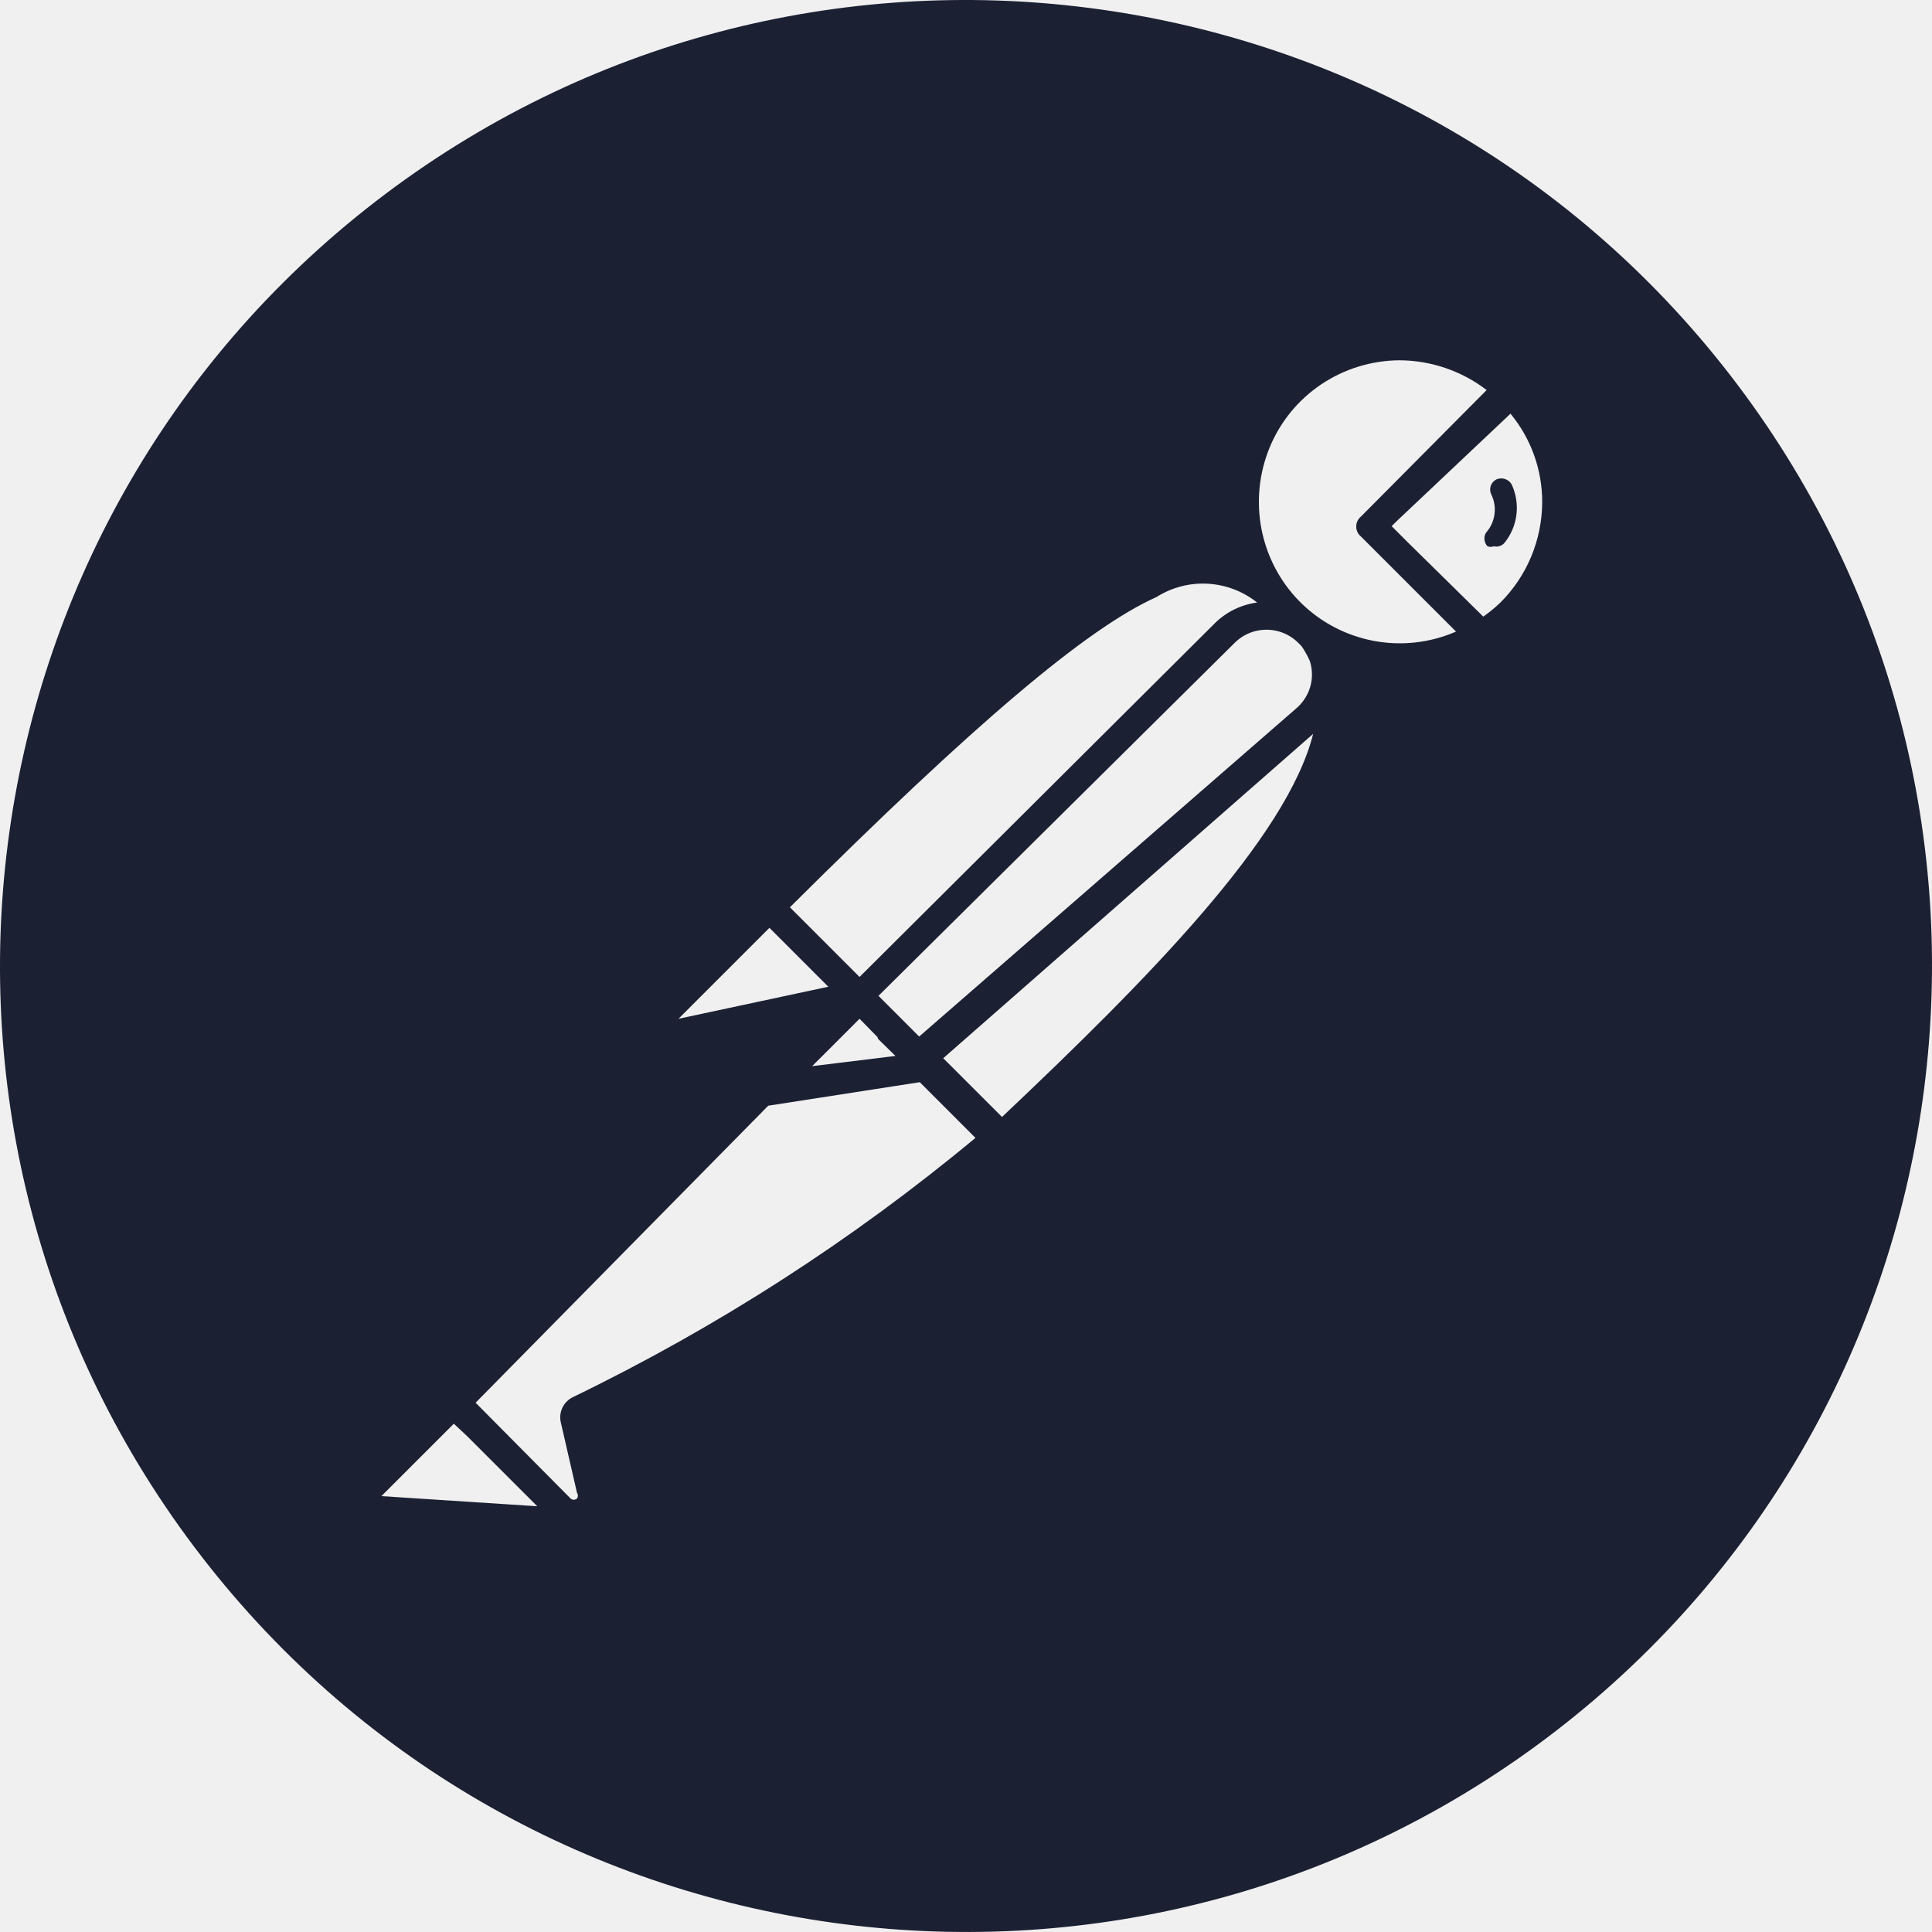
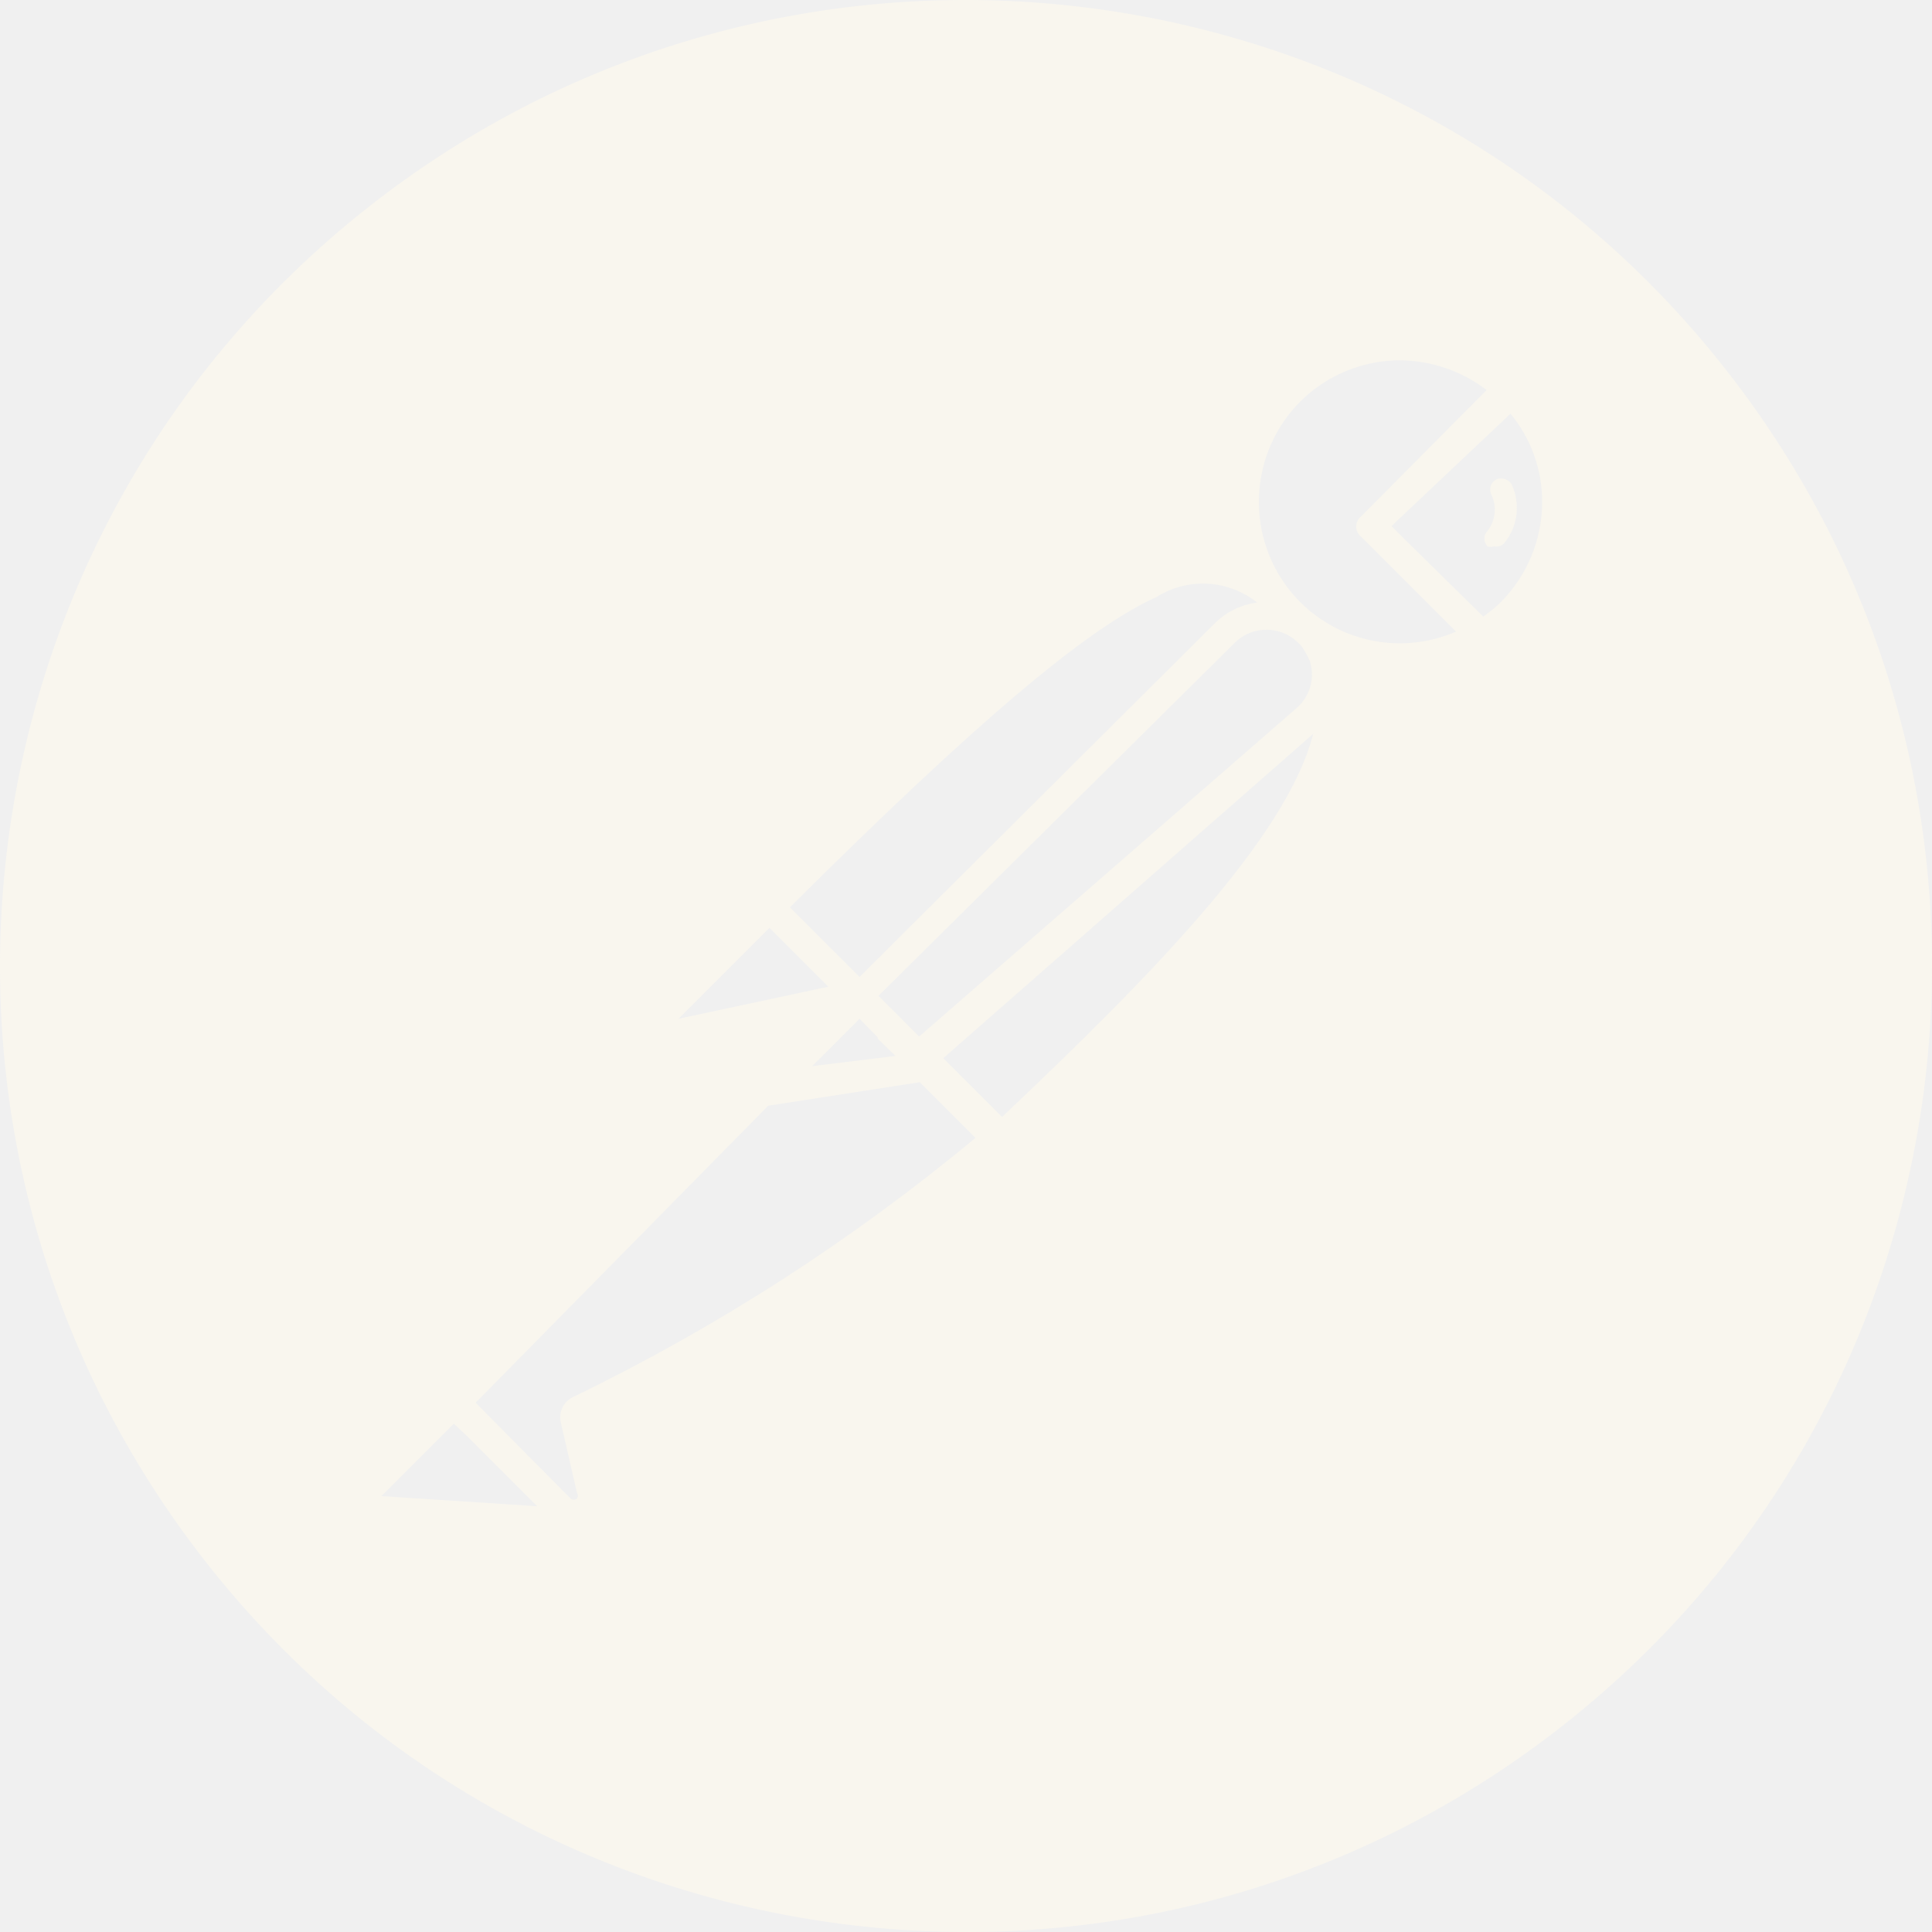
- <svg xmlns="http://www.w3.org/2000/svg" fill="#1C2033" width="52" height="52" viewBox="0 0 64 64">
+ <svg xmlns="http://www.w3.org/2000/svg" fill="#F9F6EE" width="52" height="52" viewBox="0 0 64 64">
  <g clip-path="url(#clip0_412_105)">
    <path d="M57.326 12.442C46.524 -1.545 26.43 -4.127 12.442 6.674C-1.545 17.476 -4.127 37.571 6.674 51.557C17.476 65.545 37.571 68.127 51.559 57.326C51.561 57.324 51.563 57.322 51.566 57.32C65.545 46.516 68.126 26.427 57.326 12.442ZM49.136 20.426L46.638 17.968L46.1 17.43L46.25 17.28L50.037 13.704C50.717 14.526 51.089 15.561 51.087 16.63C51.084 17.881 50.586 19.08 49.7 19.963C49.523 20.131 49.335 20.285 49.136 20.426ZM15.034 47.162L15.477 47.577L17.798 49.897L12.634 49.561L15.034 47.162ZM46.367 11.935C47.409 11.942 48.42 12.287 49.247 12.921L45.087 17.108L45.086 17.109C45.061 17.129 45.039 17.151 45.019 17.176C45.016 17.18 45.012 17.185 45.009 17.19C45.002 17.199 44.995 17.209 44.989 17.219C44.983 17.229 44.978 17.239 44.972 17.249C44.965 17.264 44.957 17.28 44.952 17.296C44.95 17.302 44.948 17.308 44.946 17.314C44.944 17.319 44.942 17.325 44.941 17.331C44.898 17.49 44.95 17.667 45.086 17.776L48.233 20.922C46.47 21.69 44.417 21.298 43.061 19.935C41.729 18.593 41.341 16.582 42.054 14.835C42.767 13.088 44.467 11.945 46.367 11.935ZM43.46 22.388C43.448 22.799 43.263 23.185 42.953 23.455L30.491 34.3L30.449 34.337L29.994 33.882L29.797 33.684L29.7 33.587L29.421 33.309L29.314 33.202L29.101 32.988L40.9 21.295C41.105 21.091 41.355 20.958 41.618 20.898C41.7 20.879 41.784 20.867 41.867 20.863C42.009 20.854 42.151 20.866 42.289 20.898C42.401 20.924 42.512 20.963 42.617 21.015C42.67 21.041 42.722 21.071 42.772 21.104C42.825 21.138 42.875 21.176 42.924 21.218C42.952 21.242 42.98 21.268 43.007 21.295C43.049 21.334 43.089 21.375 43.125 21.418C43.228 21.57 43.317 21.732 43.391 21.899C43.441 22.055 43.465 22.221 43.46 22.388ZM29.066 34.353C29.072 34.374 29.079 34.395 29.088 34.416L29.196 34.522L29.663 34.98L29.49 35.001L26.903 35.318L27.221 35.001L28.474 33.748L29.066 34.353ZM41.644 19.96C41.128 20.028 40.63 20.26 40.233 20.656L28.474 32.363L26.167 30.055C32.266 23.984 35.995 20.815 38.313 19.776C39.368 19.111 40.705 19.21 41.644 19.96ZM25.488 30.736L25.537 30.784L27.439 32.687L22.475 33.749L25.488 30.736ZM18.981 46.28C18.662 46.433 18.494 46.79 18.581 47.133L19.114 49.453C19.154 49.509 19.154 49.584 19.114 49.64C19.053 49.695 18.961 49.695 18.901 49.64L15.755 46.467L25.449 36.628L30.469 35.849L32.313 37.694C28.233 41.085 23.756 43.968 18.981 46.28ZM33.193 37.001L31.246 35.055L43.5 24.31C42.631 27.768 38.009 32.45 33.193 37.001ZM50.073 16.042C49.969 15.868 49.751 15.8 49.566 15.883C49.477 15.928 49.41 16.008 49.38 16.103C49.35 16.198 49.36 16.302 49.406 16.39C49.593 16.783 49.541 17.248 49.273 17.59C49.206 17.657 49.169 17.748 49.173 17.843C49.174 17.937 49.21 18.027 49.273 18.096C49.341 18.123 49.417 18.123 49.486 18.096C49.613 18.128 49.746 18.086 49.833 17.989C50.281 17.44 50.374 16.683 50.073 16.042Z" />
  </g>
  <defs>
    <clipPath id="clip0_412_105">
      <rect width="64" height="64" fill="white" />
    </clipPath>
  </defs>
</svg>
